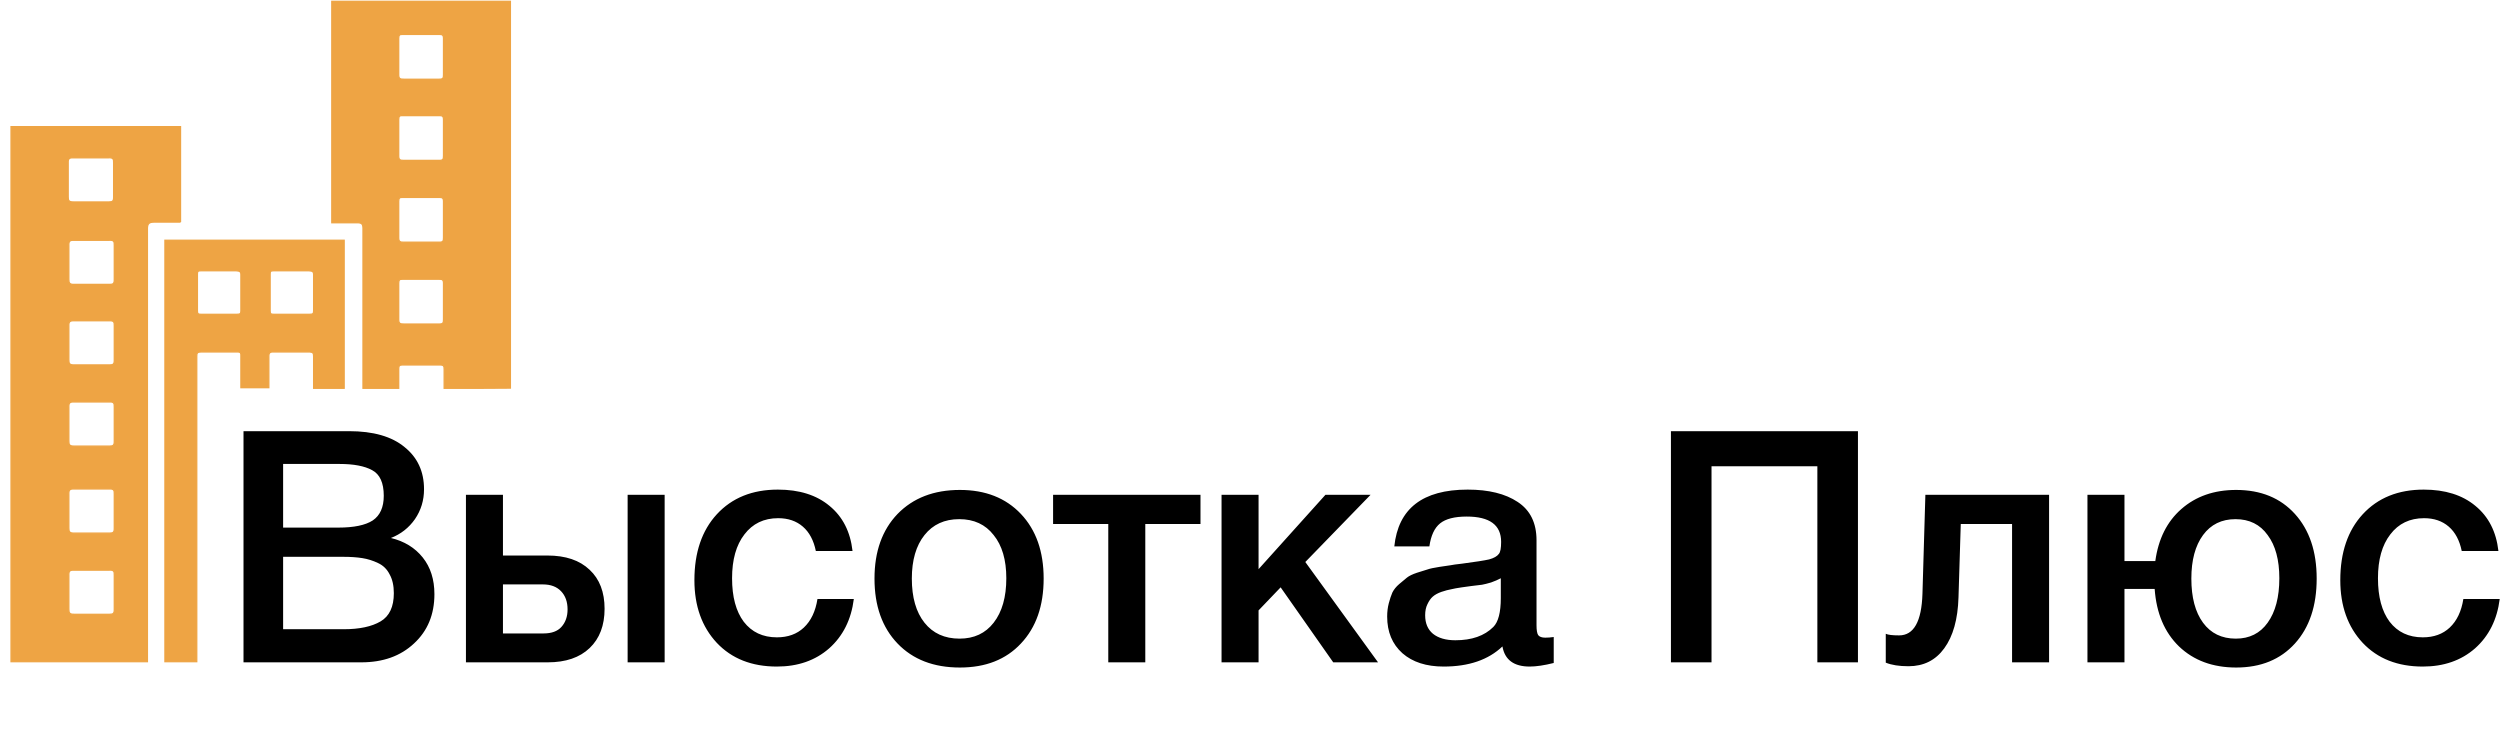
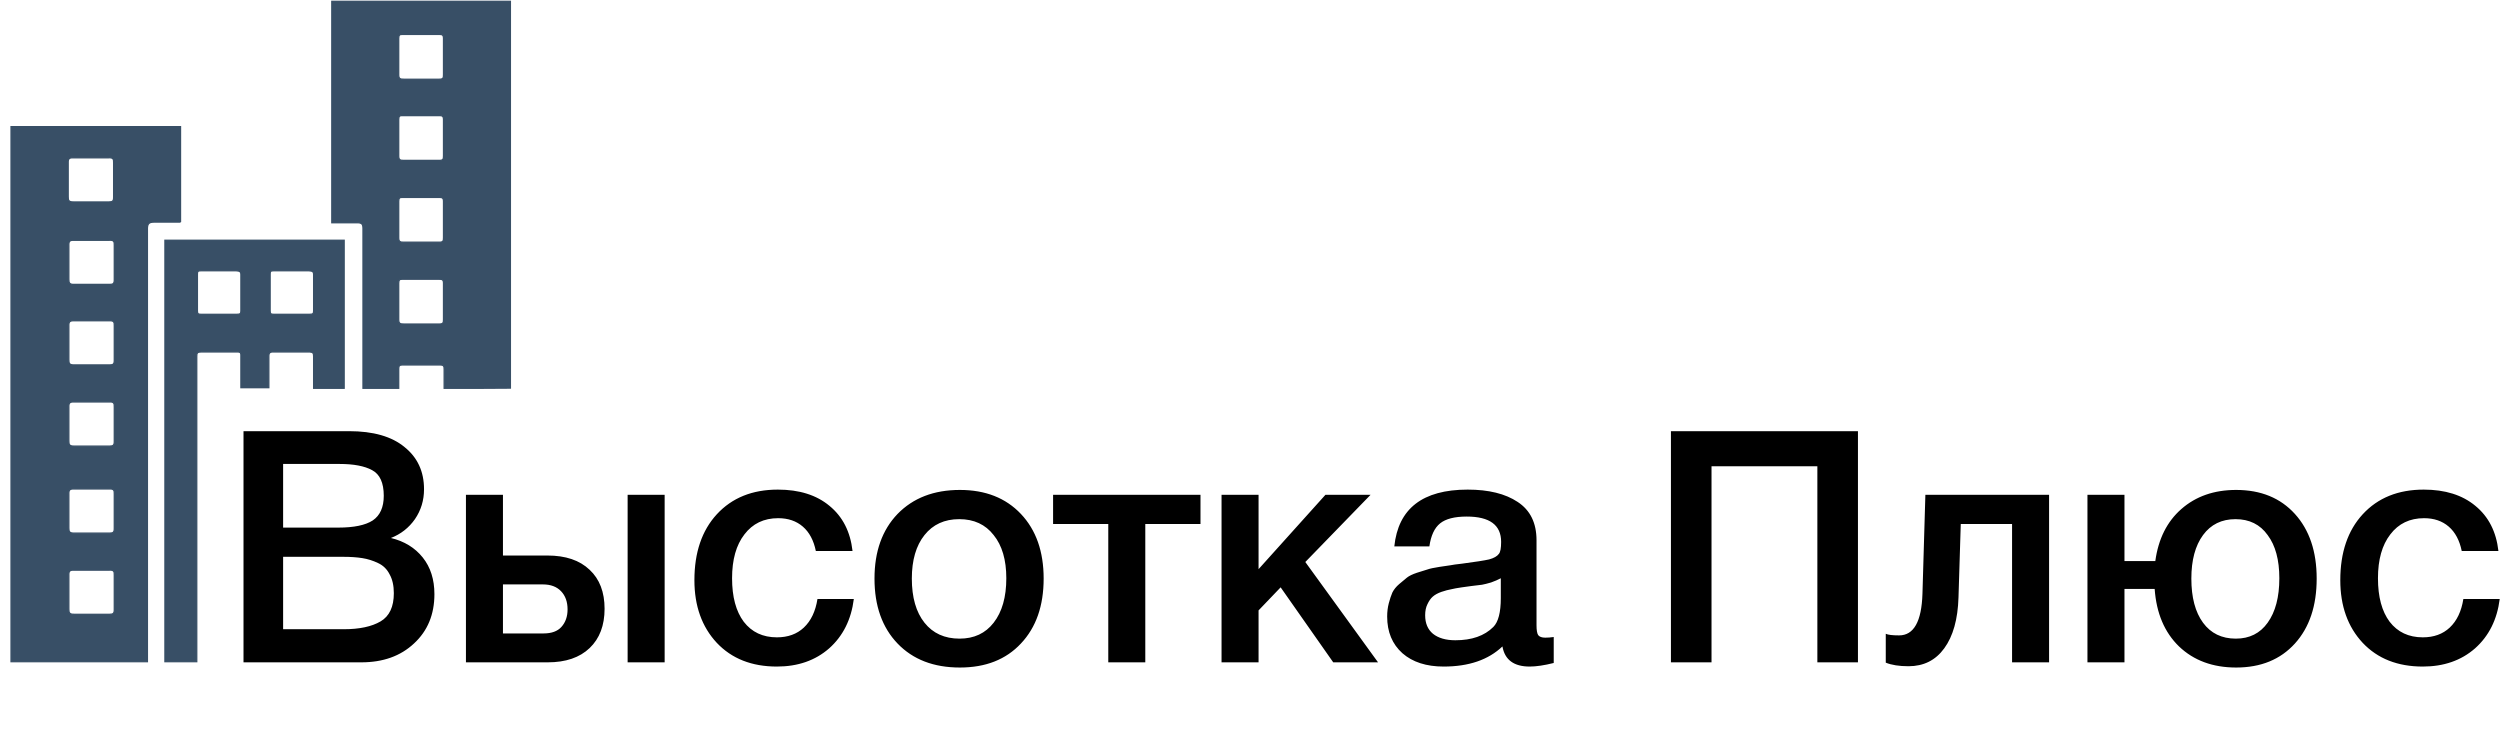
<svg xmlns="http://www.w3.org/2000/svg" width="1925" height="568" viewBox="0 0 1925 568" fill="none">
  <path d="M187.5 332H268.75C287.417 332 301.667 336.083 311.5 344.25C321.5 352.25 326.5 363.083 326.5 376.75C326.5 385.25 324.167 392.917 319.5 399.75C314.833 406.417 308.667 411.25 301 414.25C311.333 416.75 319.5 421.75 325.5 429.25C331.5 436.75 334.5 446.167 334.5 457.5C334.5 473.167 329.25 485.833 318.75 495.5C308.417 505.167 294.917 510 278.25 510H187.5V332ZM218 357.25V406.25H260.5C272.5 406.25 281.333 404.417 287 400.75C292.667 396.917 295.5 390.583 295.5 381.75C295.5 371.75 292.5 365.167 286.5 362C280.667 358.833 272.333 357.25 261.5 357.25H218ZM218 428.75V484.5H264.75C276.75 484.5 286.167 482.5 293 478.5C299.833 474.5 303.25 467.25 303.25 456.75C303.25 450.917 302.167 446.083 300 442.25C298 438.25 295 435.333 291 433.5C287.167 431.667 283.167 430.417 279 429.75C274.833 429.083 269.917 428.75 264.25 428.75H218ZM483.275 381H511.775V510H483.275V381ZM454.025 438.75C461.692 445.917 465.525 455.917 465.525 468.75C465.525 481.583 461.692 491.667 454.025 499C446.359 506.333 435.609 510 421.775 510H358.775V381H387.275V427.75H421.525C435.525 427.75 446.359 431.417 454.025 438.75ZM437.025 469.25C437.025 463.417 435.359 458.75 432.025 455.25C428.692 451.75 424.025 450 418.025 450H387.275V487.75H418.525C424.692 487.75 429.275 486.083 432.275 482.75C435.442 479.25 437.025 474.75 437.025 469.25ZM657.445 461.25C655.445 477.083 649.112 489.75 638.445 499.25C627.779 508.583 614.362 513.25 598.195 513.25C578.862 513.25 563.445 507.167 551.945 495C540.445 482.667 534.695 466.583 534.695 446.75C534.695 425.417 540.445 408.5 551.945 396C563.612 383.333 579.279 377 598.945 377C615.445 377 628.695 381.167 638.695 389.5C648.862 397.833 654.779 409.417 656.445 424.25H628.195C626.529 416.083 623.195 409.833 618.195 405.5C613.195 401.167 606.862 399 599.195 399C588.195 399 579.529 403.167 573.195 411.5C566.862 419.667 563.695 430.917 563.695 445.25C563.695 459.583 566.695 470.75 572.695 478.75C578.862 486.75 587.362 490.75 598.195 490.75C606.695 490.75 613.612 488.25 618.945 483.25C624.445 478.083 627.945 470.75 629.445 461.25H657.445ZM739.111 377.25C758.778 377.25 774.445 383.417 786.111 395.75C797.778 408.083 803.611 424.667 803.611 445.5C803.611 466.5 797.778 483.167 786.111 495.5C774.611 507.833 758.945 514 739.111 514C718.945 514 702.945 507.833 691.111 495.5C679.278 483.167 673.361 466.5 673.361 445.5C673.361 424.667 679.278 408.083 691.111 395.75C703.111 383.417 719.111 377.25 739.111 377.25ZM765.111 412C758.778 403.833 749.945 399.75 738.611 399.75C727.278 399.75 718.361 403.833 711.861 412C705.361 420.167 702.111 431.333 702.111 445.5C702.111 460 705.361 471.333 711.861 479.5C718.361 487.667 727.361 491.75 738.861 491.75C750.028 491.75 758.778 487.667 765.111 479.5C771.611 471.167 774.861 459.75 774.861 445.25C774.861 431.083 771.611 420 765.111 412ZM924.375 403.5H881.875V510H853.375V403.5H810.875V381H924.375V403.5ZM1061.09 510H1026.59L986.092 452.25L969.092 470V510H940.592V381H969.092V438.25L1020.59 381H1055.34L1005.09 432.75L1061.09 510ZM1073.62 420.75C1076.62 391.583 1095.45 377 1130.12 377C1146.29 377 1159.12 380.167 1168.62 386.5C1178.29 392.833 1183.12 402.667 1183.12 416V481.5C1183.12 485.167 1183.54 487.667 1184.37 489C1185.37 490.333 1187.2 491 1189.87 491C1191.87 491 1194.04 490.833 1196.37 490.5V510.5C1189.04 512.333 1182.87 513.25 1177.87 513.25C1165.7 513.25 1158.7 508.083 1156.87 497.75C1146.04 508.083 1130.95 513.25 1111.62 513.25C1098.29 513.25 1087.7 509.833 1079.87 503C1072.04 496 1068.12 486.583 1068.12 474.75C1068.12 471.083 1068.54 467.667 1069.37 464.5C1070.2 461.333 1071.12 458.583 1072.12 456.25C1073.29 453.917 1075.04 451.75 1077.37 449.75C1079.87 447.75 1081.87 446.083 1083.37 444.75C1085.04 443.417 1087.62 442.167 1091.12 441C1094.79 439.833 1097.45 439 1099.12 438.5C1100.95 437.833 1104.04 437.167 1108.37 436.5C1112.7 435.833 1115.54 435.417 1116.87 435.25C1118.37 434.917 1121.37 434.5 1125.87 434C1136.04 432.667 1142.95 431.583 1146.62 430.75C1150.29 429.75 1152.79 428.333 1154.12 426.5C1155.29 425.167 1155.87 422.083 1155.87 417.25C1155.87 404.25 1147.04 397.75 1129.37 397.75C1120.04 397.75 1113.2 399.5 1108.87 403C1104.54 406.5 1101.79 412.417 1100.62 420.75H1073.62ZM1155.62 445.25C1153.45 446.417 1150.95 447.5 1148.12 448.5C1145.29 449.333 1142.95 449.917 1141.12 450.25C1139.45 450.417 1136.7 450.75 1132.87 451.25C1129.2 451.75 1126.79 452.083 1125.62 452.25C1122.12 452.75 1119.37 453.25 1117.37 453.75C1115.37 454.083 1112.87 454.75 1109.87 455.75C1107.04 456.75 1104.79 458 1103.12 459.5C1101.62 460.833 1100.29 462.75 1099.12 465.25C1097.95 467.583 1097.37 470.417 1097.37 473.75C1097.37 479.917 1099.37 484.667 1103.37 488C1107.54 491.333 1113.29 493 1120.62 493C1133.29 493 1143.04 489.583 1149.87 482.75C1153.7 478.917 1155.62 471.5 1155.62 460.5V445.25ZM1430.62 332V510H1399.37V359H1317.87V510H1286.62V332H1430.62ZM1577.79 510H1549.29V403.5H1509.79L1508.04 460C1507.54 476.833 1503.87 489.917 1497.04 499.25C1490.37 508.417 1481.2 513 1469.54 513C1462.37 513 1456.54 512.083 1452.04 510.25V488C1453.7 488.833 1457.12 489.25 1462.29 489.25C1473.62 489.25 1479.62 478.583 1480.29 457.25L1482.54 381H1577.79V510ZM1721.84 377.25C1740.84 377.25 1755.92 383.417 1767.09 395.75C1778.26 408.083 1783.84 424.667 1783.84 445.5C1783.84 466.5 1778.26 483.167 1767.09 495.5C1755.92 507.833 1740.84 514 1721.84 514C1703.84 514 1689.17 508.583 1677.84 497.75C1666.67 486.917 1660.42 472.167 1659.09 453.5H1635.84V510H1607.34V381H1635.84V432H1659.59C1661.92 415 1668.59 401.667 1679.59 392C1690.76 382.167 1704.84 377.25 1721.84 377.25ZM1746.09 412C1740.26 403.833 1732.01 399.75 1721.34 399.75C1710.67 399.75 1702.34 403.833 1696.34 412C1690.34 420.167 1687.34 431.333 1687.34 445.5C1687.34 460 1690.34 471.333 1696.34 479.5C1702.34 487.667 1710.76 491.75 1721.59 491.75C1732.09 491.75 1740.26 487.667 1746.09 479.5C1752.09 471.167 1755.09 459.75 1755.09 445.25C1755.09 431.083 1752.09 420 1746.09 412ZM1924.78 461.25C1922.78 477.083 1916.45 489.75 1905.78 499.25C1895.11 508.583 1881.7 513.25 1865.53 513.25C1846.2 513.25 1830.78 507.167 1819.28 495C1807.78 482.667 1802.03 466.583 1802.03 446.75C1802.03 425.417 1807.78 408.5 1819.28 396C1830.95 383.333 1846.61 377 1866.28 377C1882.78 377 1896.03 381.167 1906.03 389.5C1916.2 397.833 1922.11 409.417 1923.78 424.25H1895.53C1893.86 416.083 1890.53 409.833 1885.53 405.5C1880.53 401.167 1874.2 399 1866.53 399C1855.53 399 1846.86 403.167 1840.53 411.5C1834.2 419.667 1831.03 430.917 1831.03 445.25C1831.03 459.583 1834.03 470.75 1840.03 478.75C1846.2 486.75 1854.7 490.75 1865.53 490.75C1874.03 490.75 1880.95 488.25 1886.28 483.25C1891.78 478.083 1895.28 470.75 1896.78 461.25H1924.78Z" fill="black" />
-   <path fill-rule="evenodd" clip-rule="evenodd" d="M113.5 509.5H8.5V97.5H139V171H119C114.803 170.999 113.717 172.083 113.5 175.5V509.5ZM83.5 121.5H56.5C53.16 121.365 52.378 122.331 52.5 125.5V151.5C52.485 154.352 52.97 155.548 56.5 155.5H84C86.598 155.487 87.614 154.925 87.5 151.5V125.5C87.613 122.455 87.156 121.256 83.5 121.5ZM84 185H57C53.66 184.865 52.878 185.831 53 189V215C52.985 217.852 53.47 219.048 57 219H84.5C87.098 218.987 88.114 218.425 88 215V189C88.113 185.955 87.656 184.756 84 185ZM84 247H57C53.66 246.865 52.878 247.831 53 251V277C52.985 279.852 53.47 281.048 57 281H84.5C87.098 280.987 88.114 280.425 88 277V251C88.113 247.955 87.656 246.756 84 247ZM84 309.5H57C53.66 309.365 52.878 310.331 53 313.5V339.5C52.985 342.352 53.47 343.548 57 343.5H84.5C87.098 343.487 88.114 342.925 88 339.5V313.5C88.113 310.455 87.656 309.256 84 309.5ZM84 376.5H57C53.66 376.365 52.878 377.331 53 380.5V406.5C52.985 409.352 53.47 410.548 57 410.5H84.5C87.098 410.487 88.114 409.925 88 406.5V380.5C88.113 377.455 87.656 376.256 84 376.5ZM84 439H57C53.66 438.865 52.878 439.831 53 443V469C52.985 471.852 53.47 473.048 57 473H84.5C87.098 472.987 88.114 472.425 88 469V443C88.113 439.955 87.656 438.756 84 439Z" fill="#EEA444" />
-   <path d="M139 171V97.5H8.5V509.5H113.5V175.5C113.717 172.083 114.803 170.999 119 171M139 171C139 171 126.81 171 119 171M139 171H119M56.5 121.5H83.5C87.156 121.256 87.613 122.455 87.5 125.5V151.5C87.614 154.925 86.598 155.487 84 155.5H56.5C52.97 155.548 52.485 154.352 52.5 151.5V125.5C52.378 122.331 53.16 121.365 56.5 121.5ZM57 185H84C87.656 184.756 88.113 185.955 88 189V215C88.114 218.425 87.098 218.987 84.5 219H57C53.47 219.048 52.985 217.852 53 215V189C52.878 185.831 53.66 184.865 57 185ZM57 247H84C87.656 246.756 88.113 247.955 88 251V277C88.114 280.425 87.098 280.987 84.5 281H57C53.47 281.048 52.985 279.852 53 277V251C52.878 247.831 53.66 246.865 57 247ZM57 309.5H84C87.656 309.256 88.113 310.455 88 313.5V339.5C88.114 342.925 87.098 343.487 84.5 343.5H57C53.47 343.548 52.985 342.352 53 339.5V313.5C52.878 310.331 53.66 309.365 57 309.5ZM57 376.5H84C87.656 376.256 88.113 377.455 88 380.5V406.5C88.114 409.925 87.098 410.487 84.5 410.5H57C53.47 410.548 52.985 409.352 53 406.5V380.5C52.878 377.331 53.66 376.365 57 376.5ZM57 439H84C87.656 438.756 88.113 439.955 88 443V469C88.114 472.425 87.098 472.987 84.5 473H57C53.47 473.048 52.985 471.852 53 469V443C52.878 439.831 53.66 438.865 57 439Z" stroke="#EEA444" />
-   <path fill-rule="evenodd" clip-rule="evenodd" d="M127 509.5V185H265V299H241.5V274.5C241.538 271.993 241 271.115 238.5 271H211C207.742 270.842 206.953 271.686 207 274.5V298.5H185.5V274.5C185.633 272.035 185.306 271.135 183.5 271H155C152.171 270.966 151.372 271.701 151.5 274.5V509.5H127ZM182 208.5H154.5C152.295 208.405 151.927 209.246 152 211.5V239.5C152.036 241.45 152.557 242.025 154.5 242H182.5C184.95 242.058 185.486 241.413 185.5 239.5V211.5C185.511 209.158 184.585 208.655 182 208.5ZM238 208.5H210.5C208.295 208.405 207.927 209.246 208 211.5V239.5C208.036 241.45 208.557 242.025 210.5 242H238.5C240.95 242.058 241.486 241.413 241.5 239.5V211.5C241.511 209.158 240.585 208.655 238 208.5Z" fill="#EEA444" stroke="#EEA444" />
-   <path fill-rule="evenodd" clip-rule="evenodd" d="M255.5 171.5V1H393V268V298.832C389.5 298.832 368.5 299 364.5 299H342V284.5C342.089 281.72 341.39 281.012 339 281H310C307.706 280.999 306.98 281.583 307 284V299H279.5V175.76C279.475 172.307 278.364 171.504 275 171.5H255.5ZM338 26.5H310C307.675 26.384 307.027 27.054 307 29.5V57.5C306.982 60.318 307.811 61.127 311 61H338C340.899 61.084 341.603 60.259 341.5 57.5V29.5C341.476 26.896 340.529 26.431 338 26.5ZM338 89H310C307.675 88.883 307.027 89.554 307 92V120C306.982 122.818 307.811 123.627 311 123.5H338C340.899 123.584 341.603 122.759 341.5 120V92C341.476 89.396 340.529 88.931 338 89ZM338 152H310C307.675 151.884 307.027 152.554 307 155V183C306.982 185.818 307.811 186.627 311 186.5H338C340.899 186.584 341.603 185.759 341.5 183V155C341.476 152.396 340.529 151.932 338 152ZM338 215H310C307.675 214.884 307.027 215.554 307 218V246C306.982 248.818 307.811 249.627 311 249.5H338C340.899 249.584 341.603 248.759 341.5 246V218C341.476 215.396 340.529 214.932 338 215Z" fill="#EEA444" stroke="#EEA444" />
+   <path fill-rule="evenodd" clip-rule="evenodd" d="M113.5 509.5H8.5V97.5H139V171H119C114.803 170.999 113.717 172.083 113.5 175.5V509.5ZM83.5 121.5H56.5C53.16 121.365 52.378 122.331 52.5 125.5V151.5C52.485 154.352 52.97 155.548 56.5 155.5H84C86.598 155.487 87.614 154.925 87.5 151.5V125.5C87.613 122.455 87.156 121.256 83.5 121.5ZM84 185H57C53.66 184.865 52.878 185.831 53 189V215C52.985 217.852 53.47 219.048 57 219H84.5C87.098 218.987 88.114 218.425 88 215V189C88.113 185.955 87.656 184.756 84 185ZM84 247H57C53.66 246.865 52.878 247.831 53 251V277C52.985 279.852 53.47 281.048 57 281H84.5C87.098 280.987 88.114 280.425 88 277V251C88.113 247.955 87.656 246.756 84 247ZM84 309.5H57C53.66 309.365 52.878 310.331 53 313.5V339.5C52.985 342.352 53.47 343.548 57 343.5H84.5C87.098 343.487 88.114 342.925 88 339.5V313.5C88.113 310.455 87.656 309.256 84 309.5ZM84 376.5H57C53.66 376.365 52.878 377.331 53 380.5V406.5C52.985 409.352 53.47 410.548 57 410.5H84.5C87.098 410.487 88.114 409.925 88 406.5V380.5C88.113 377.455 87.656 376.256 84 376.5ZM84 439H57C53.66 438.865 52.878 439.831 53 443V469C52.985 471.852 53.47 473.048 57 473H84.5C87.098 472.987 88.114 472.425 88 469V443C88.113 439.955 87.656 438.756 84 439Z" fill="#384F66" />
+   <path d="M139 171V97.5H8.5V509.5H113.5V175.5C113.717 172.083 114.803 170.999 119 171M139 171C139 171 126.81 171 119 171M139 171H119M56.5 121.5H83.5C87.156 121.256 87.613 122.455 87.5 125.5V151.5C87.614 154.925 86.598 155.487 84 155.5H56.5C52.97 155.548 52.485 154.352 52.5 151.5V125.5C52.378 122.331 53.16 121.365 56.5 121.5ZM57 185H84C87.656 184.756 88.113 185.955 88 189V215C88.114 218.425 87.098 218.987 84.5 219H57C53.47 219.048 52.985 217.852 53 215V189C52.878 185.831 53.66 184.865 57 185ZM57 247H84C87.656 246.756 88.113 247.955 88 251V277C88.114 280.425 87.098 280.987 84.5 281H57C53.47 281.048 52.985 279.852 53 277V251C52.878 247.831 53.66 246.865 57 247ZM57 309.5H84C87.656 309.256 88.113 310.455 88 313.5V339.5C88.114 342.925 87.098 343.487 84.5 343.5H57C53.47 343.548 52.985 342.352 53 339.5V313.5C52.878 310.331 53.66 309.365 57 309.5ZM57 376.5H84C87.656 376.256 88.113 377.455 88 380.5V406.5C88.114 409.925 87.098 410.487 84.5 410.5H57C53.47 410.548 52.985 409.352 53 406.5V380.5C52.878 377.331 53.66 376.365 57 376.5ZM57 439H84C87.656 438.756 88.113 439.955 88 443V469C88.114 472.425 87.098 472.987 84.5 473H57C53.47 473.048 52.985 471.852 53 469V443C52.878 439.831 53.66 438.865 57 439Z" stroke="#384F66" />
+   <path fill-rule="evenodd" clip-rule="evenodd" d="M127 509.5V185H265V299H241.5V274.5C241.538 271.993 241 271.115 238.5 271H211C207.742 270.842 206.953 271.686 207 274.5V298.5H185.5V274.5C185.633 272.035 185.306 271.135 183.5 271H155C152.171 270.966 151.372 271.701 151.5 274.5V509.5H127ZM182 208.5H154.5C152.295 208.405 151.927 209.246 152 211.5V239.5C152.036 241.45 152.557 242.025 154.5 242H182.5C184.95 242.058 185.486 241.413 185.5 239.5V211.5C185.511 209.158 184.585 208.655 182 208.5ZM238 208.5H210.5C208.295 208.405 207.927 209.246 208 211.5V239.5C208.036 241.45 208.557 242.025 210.5 242H238.5C240.95 242.058 241.486 241.413 241.5 239.5V211.5C241.511 209.158 240.585 208.655 238 208.5Z" fill="#384F66" stroke="#384F66" />
+   <path fill-rule="evenodd" clip-rule="evenodd" d="M255.5 171.5V1H393V268V298.832C389.5 298.832 368.5 299 364.5 299H342V284.5C342.089 281.72 341.39 281.012 339 281H310C307.706 280.999 306.98 281.583 307 284V299H279.5V175.76C279.475 172.307 278.364 171.504 275 171.5H255.5ZM338 26.5H310C307.675 26.384 307.027 27.054 307 29.5V57.5C306.982 60.318 307.811 61.127 311 61H338C340.899 61.084 341.603 60.259 341.5 57.5V29.5C341.476 26.896 340.529 26.431 338 26.5ZM338 89H310C307.675 88.883 307.027 89.554 307 92V120C306.982 122.818 307.811 123.627 311 123.5H338C340.899 123.584 341.603 122.759 341.5 120V92C341.476 89.396 340.529 88.931 338 89ZM338 152H310C307.675 151.884 307.027 152.554 307 155V183C306.982 185.818 307.811 186.627 311 186.5H338C340.899 186.584 341.603 185.759 341.5 183V155C341.476 152.396 340.529 151.932 338 152ZM338 215H310C307.675 214.884 307.027 215.554 307 218V246C306.982 248.818 307.811 249.627 311 249.5H338C340.899 249.584 341.603 248.759 341.5 246V218C341.476 215.396 340.529 214.932 338 215Z" fill="#384F66" stroke="#384F66" />
</svg>
